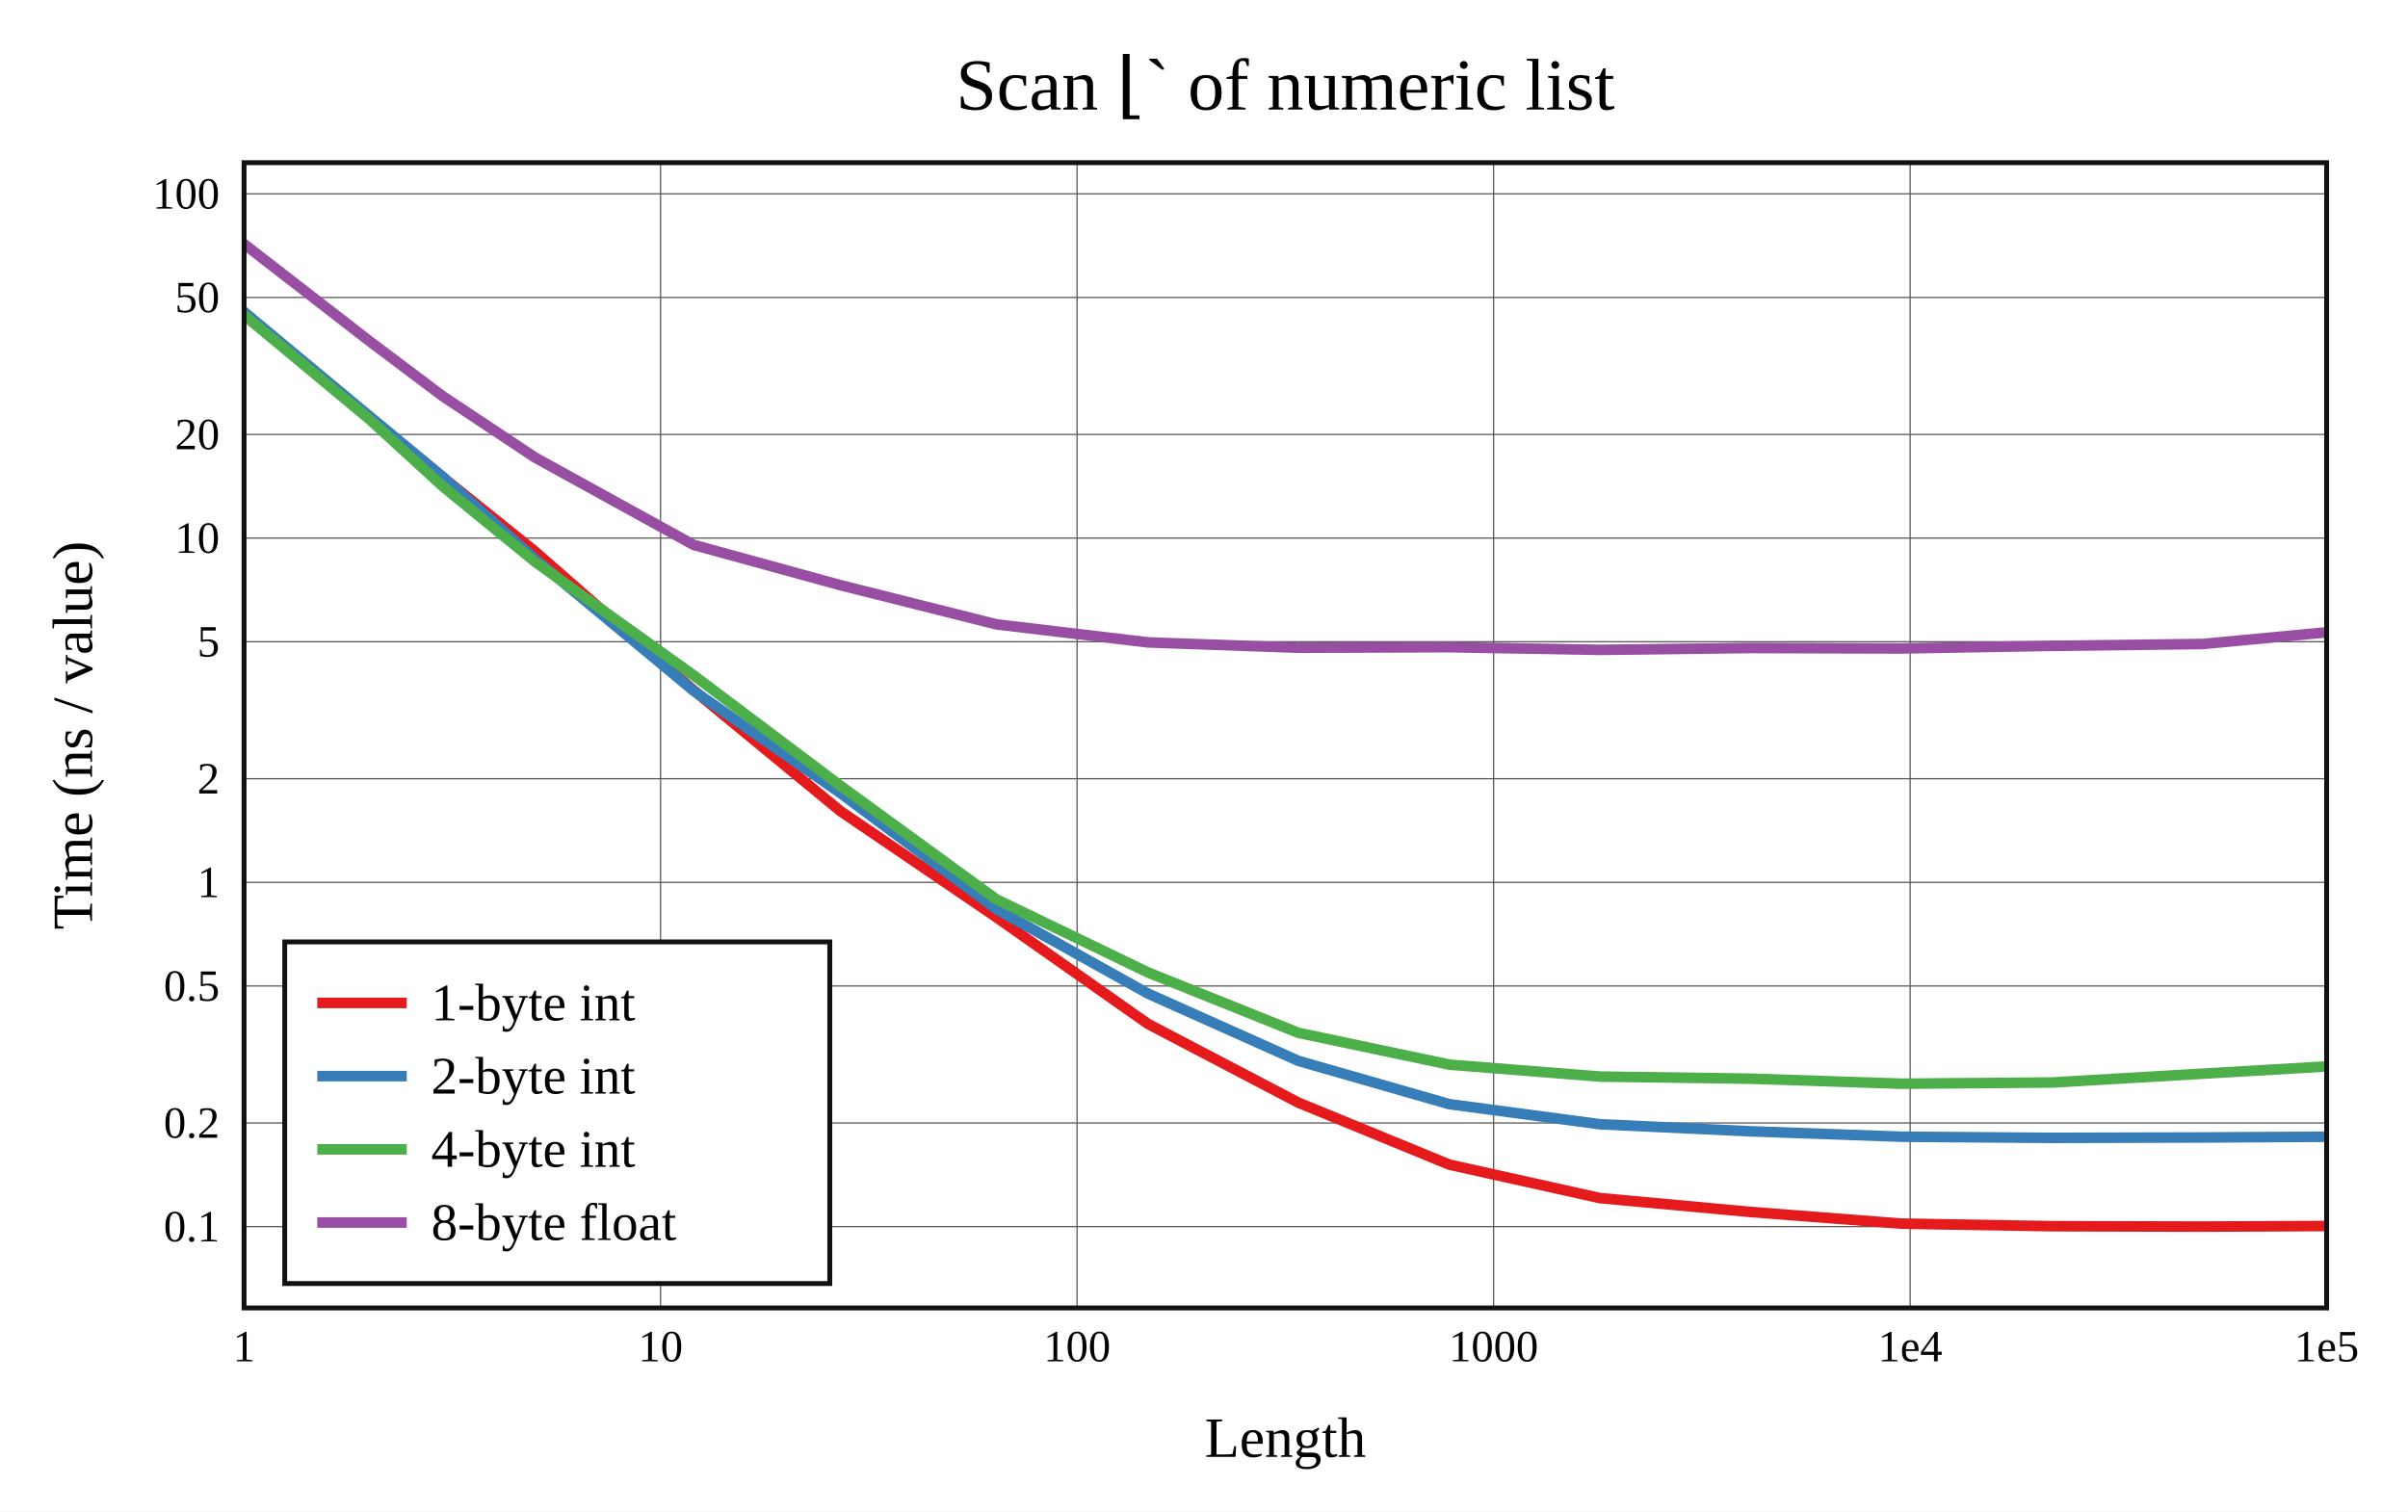
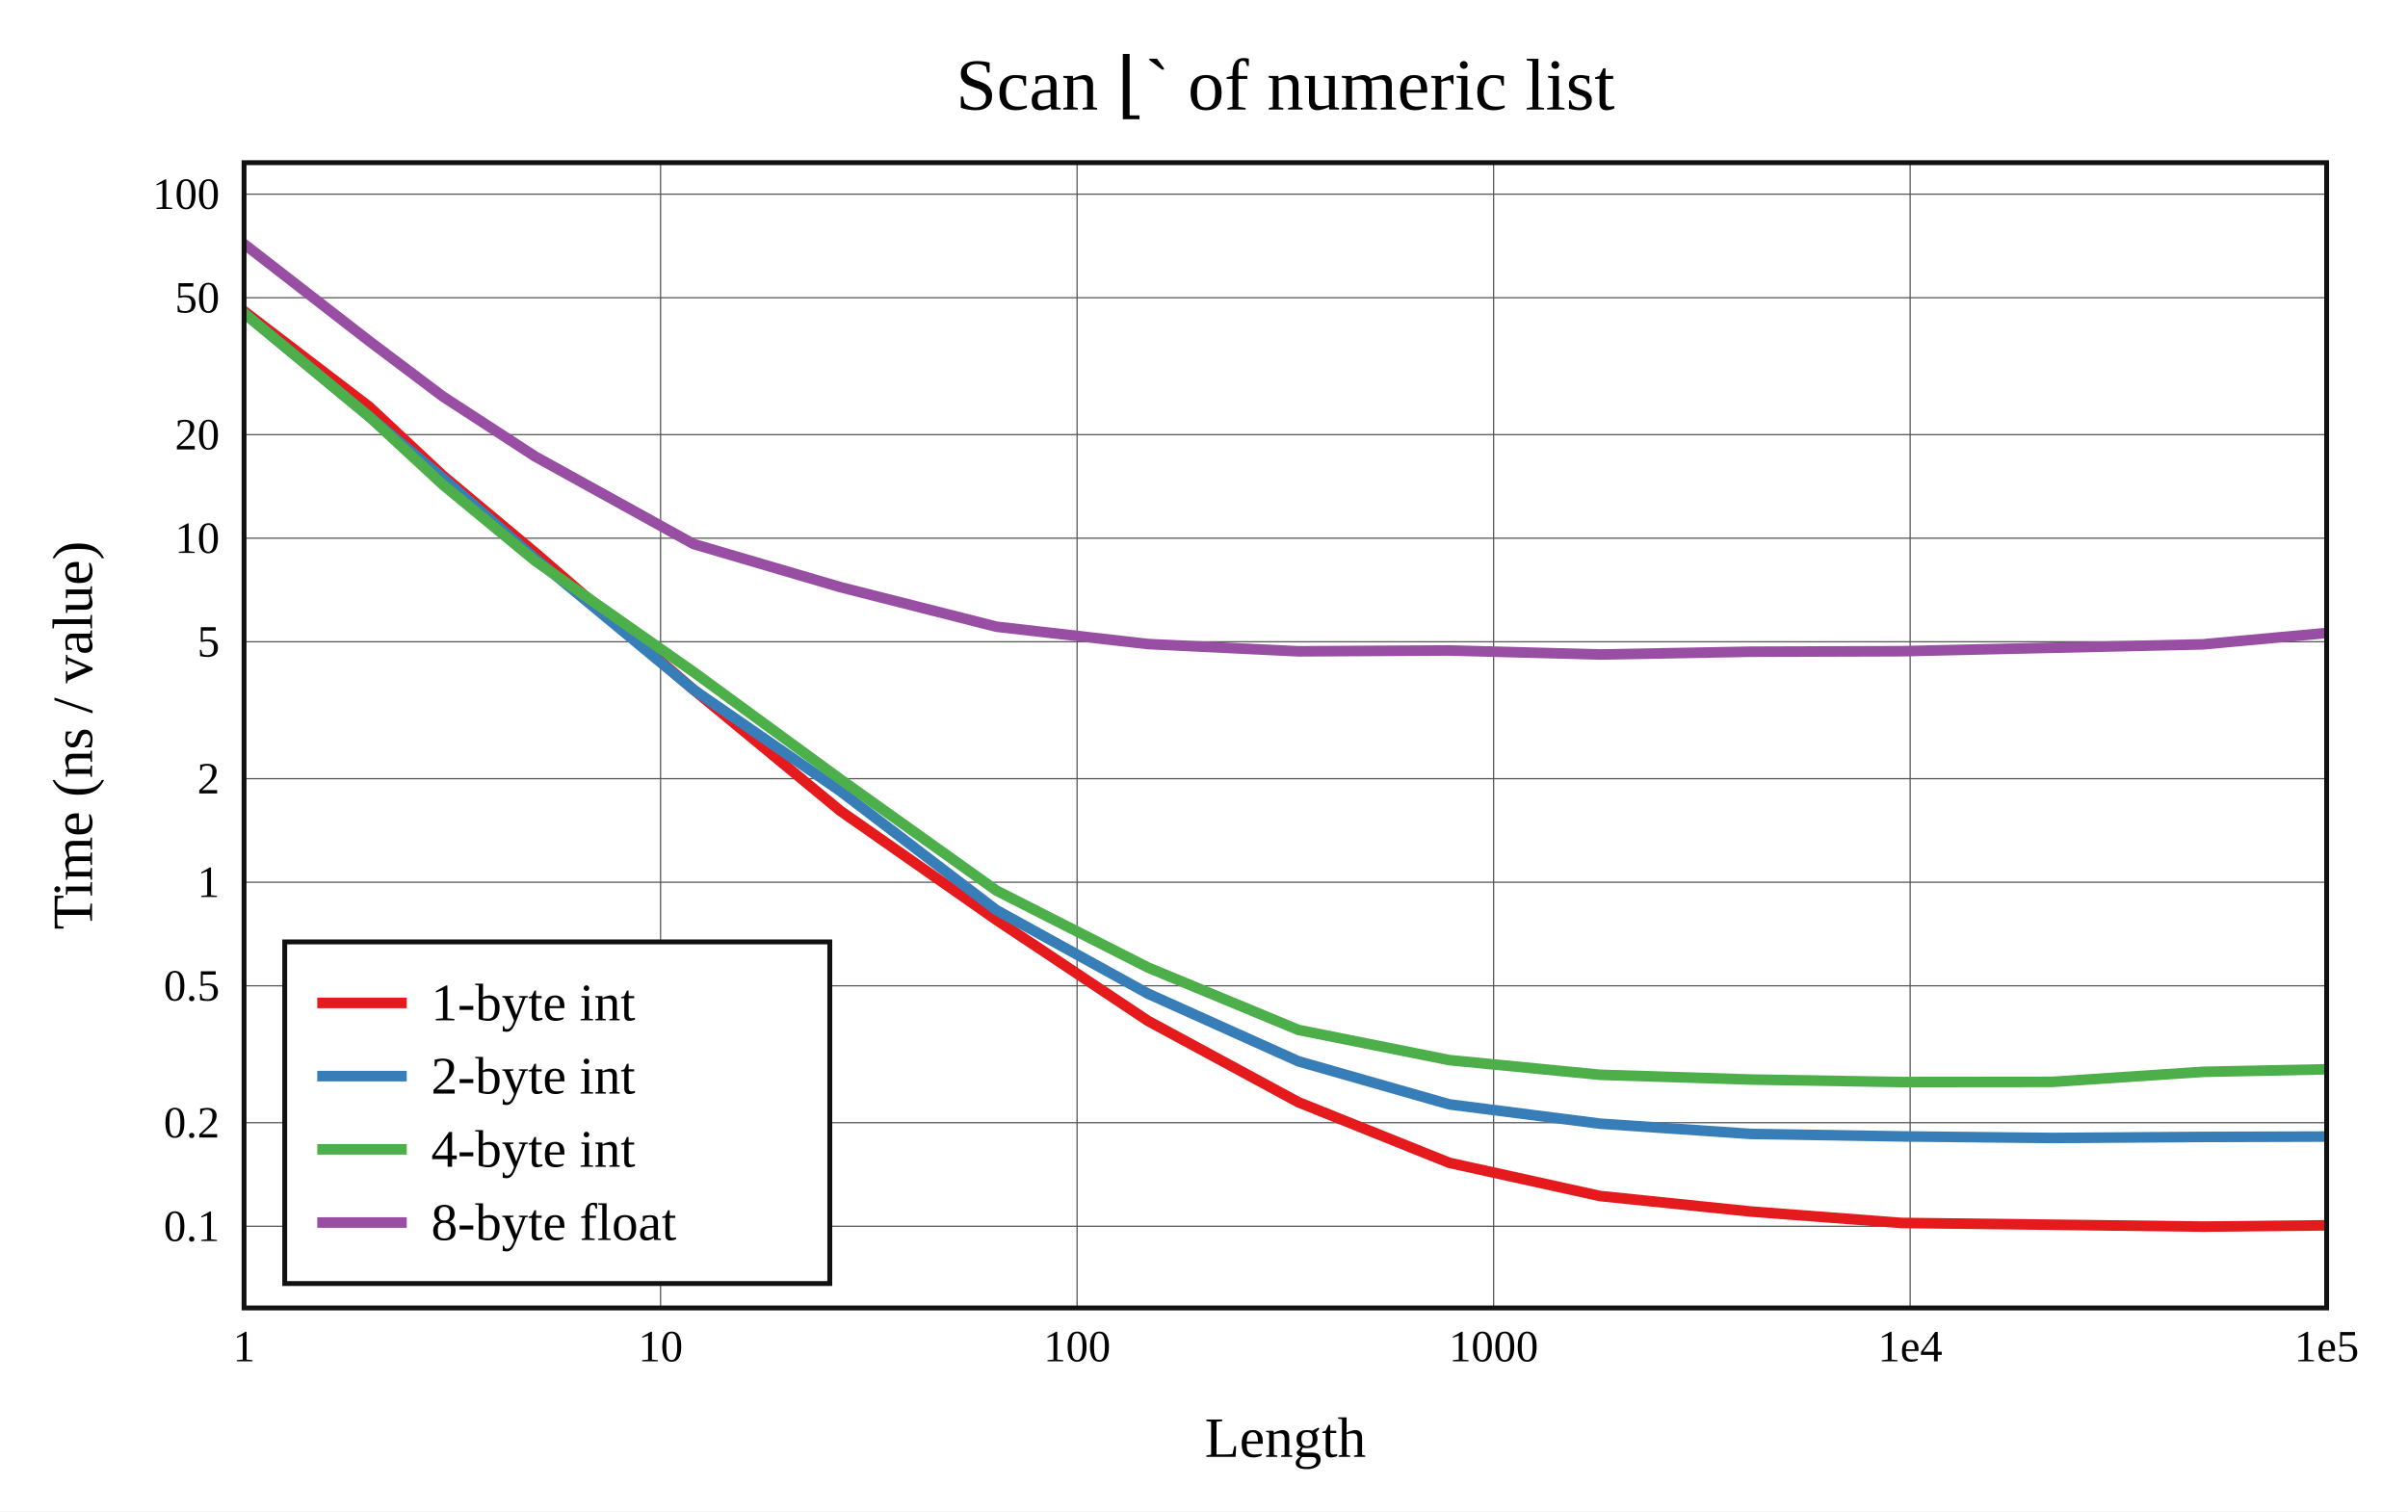
<svg xmlns="http://www.w3.org/2000/svg" viewBox="-60 -40 592 371.6" height="557.4" width="888">
  <g stroke-width="2.6" font-size="14px" text-anchor="middle">
    <defs>
      <clipPath id="clip">
        <rect x="0" y="0" width="512" height="281.6" />
      </clipPath>
    </defs>
    <rect fill="white" x="-60" y="-40" width="592" height="371.6" />
    <text dy="0.33em" font-size="18px" x="256" y="-19">Scan ⌊` of numeric list</text>
    <text dy="0.33em" x="256" y="313.6">Length</text>
    <text dy="0.33em" transform="rotate(-90)" x="-140.8" y="-42">Time (ns / value)</text>
    <g stroke-width="0.3" stroke="#555">
      <path d="M102.4 0v281.6" />
      <path d="M204.8 0v281.6" />
      <path d="M307.2 0v281.6" />
      <path d="M409.6 0v281.6" />
-       <path d="M0 261.604h512" />
-       <path d="M0 236.122h512" />
-       <path d="M0 202.437h512" />
-       <path d="M0 176.956h512" />
-       <path d="M0 151.474h512" />
-       <path d="M0 117.789h512" />
-       <path d="M0 92.307h512" />
-       <path d="M0 66.826h512" />
-       <path d="M0 33.141h512" />
-       <path d="M0 7.659h512" />
+       <path d="M0 261.519h512" />
+       <path d="M0 236.054h512" />
+       <path d="M0 202.391h512" />
+       <path d="M0 176.926h512" />
+       <path d="M0 151.461h512" />
+       <path d="M0 117.799h512" />
+       <path d="M0 92.334h512" />
+       <path d="M0 66.869h512" />
+       <path d="M0 33.206h512" />
+       <path d="M0 7.741h512" />
    </g>
    <g font-size="11px">
      <text dy="0.33em" x="0" y="291.1">1</text>
      <text dy="0.33em" x="102.4" y="291.1">10</text>
      <text dy="0.33em" x="204.8" y="291.1">100</text>
      <text dy="0.33em" x="307.2" y="291.1">1000</text>
      <text dy="0.33em" x="409.6" y="291.1">1e4</text>
      <text dy="0.33em" x="512" y="291.1">1e5</text>
      <g text-anchor="end">
-         <text dy="0.33em" x="-6" y="261.604">0.1</text>
-         <text dy="0.33em" x="-6" y="236.122">0.2</text>
-         <text dy="0.33em" x="-6" y="202.437">0.5</text>
-         <text dy="0.33em" x="-6" y="176.956">1</text>
-         <text dy="0.33em" x="-6" y="151.474">2</text>
-         <text dy="0.33em" x="-6" y="117.789">5</text>
-         <text dy="0.33em" x="-6" y="92.307">10</text>
-         <text dy="0.33em" x="-6" y="66.826">20</text>
-         <text dy="0.33em" x="-6" y="33.141">50</text>
-         <text dy="0.33em" x="-6" y="7.659">100</text>
+         <text dy="0.33em" x="-6" y="261.519">0.1</text>
+         <text dy="0.33em" x="-6" y="236.054">0.2</text>
+         <text dy="0.33em" x="-6" y="202.391">0.5</text>
+         <text dy="0.33em" x="-6" y="176.926">1</text>
+         <text dy="0.33em" x="-6" y="151.461">2</text>
+         <text dy="0.33em" x="-6" y="117.799">5</text>
+         <text dy="0.33em" x="-6" y="92.334">10</text>
+         <text dy="0.33em" x="-6" y="66.869">20</text>
+         <text dy="0.33em" x="-6" y="33.206">50</text>
+         <text dy="0.33em" x="-6" y="7.741">100</text>
      </g>
    </g>
    <g clip-path="url(#clip)" fill="none" stroke-linecap="round" stroke-linejoin="round">
-       <path stroke="#e41a1c" d="M0 36.816L30.825 62.478L48.857 77.349L71.575 95.627L110.508 129.702L146.572 159.41L184.953 185.535L222.235 211.768L259.223 231.131L296.321 246.363L333.365 254.596L370.402 258.005L407.45 260.87L444.49 261.503L481.532 261.6L518.573 261.424" />
-       <path stroke="#377eb8" d="M0 36.702L30.825 62.335L48.857 77.244L71.575 97.5L110.508 129.837L146.572 154.98L184.953 183.519L222.235 204.308L259.223 220.86L296.321 231.501L333.365 236.437L370.402 238.171L407.45 239.502L444.49 239.781L481.532 239.684L518.573 239.472" />
-       <path stroke="#4daf4a" d="M0 37.481L30.825 63.101L48.857 79.59L71.575 98.162L110.508 126.036L146.572 153.164L184.953 181.128L222.235 199.113L259.223 213.963L296.321 221.776L333.365 224.712L370.402 225.232L407.45 226.465L444.49 226.168L481.532 224.001L518.573 221.837" />
-       <path stroke="#984ea3" d="M0 20L30.825 43.869L48.857 57.429L71.575 72.517L110.508 93.972L146.572 103.875L184.953 113.521L222.235 117.953L259.223 119.27L296.321 119.134L333.365 119.793L370.402 119.333L407.45 119.444L444.49 118.8L481.532 118.348L518.573 114.859" />
+       <path stroke="#e41a1c" d="M0 36.506L30.825 60.046L48.857 76.92L71.575 95.896L110.508 129.583L146.572 159.36L184.953 186.185L222.235 211.019L259.223 231.031L296.321 245.924L333.365 254.083L370.402 257.893L407.45 260.698L444.49 261.139L481.532 261.6L518.573 261.22" />
+       <path stroke="#377eb8" d="M0 36.978L30.825 62.471L48.857 77.551L71.575 97.331L110.508 129.589L146.572 154.507L184.953 183.777L222.235 204.33L259.223 220.964L296.321 231.551L333.365 236.292L370.402 238.811L407.45 239.421L444.49 239.808L481.532 239.554L518.573 239.444" />
+       <path stroke="#4daf4a" d="M0 37.017L30.825 62.495L48.857 79.163L71.575 97.92L110.508 125.231L146.572 151.589L184.953 178.963L222.235 197.902L259.223 213.247L296.321 220.665L333.365 224.27L370.402 225.435L407.45 226.054L444.49 226.016L481.532 223.551L518.573 222.787" />
+       <path stroke="#984ea3" d="M0 20L30.825 43.906L48.857 57.474L71.575 72.247L110.508 93.763L146.572 104.362L184.953 114.093L222.235 118.362L259.223 120.15L296.321 119.94L333.365 120.93L370.402 120.243L407.45 120.125L444.49 119.275L481.532 118.438L518.573 115.038" />
    </g>
    <rect stroke-width="1.2" stroke="#111" fill="none" x="0" y="0" width="512" height="281.6" />
    <g transform="translate(10,191.6)" text-anchor="start" font-size="13px">
      <rect stroke-width="1.2" stroke="#111" fill="white" x="0" y="0" width="134" height="84" />
      <path stroke="#e41a1c" d="M8 15h22" />
      <path stroke="#377eb8" d="M8 33h22" />
      <path stroke="#4daf4a" d="M8 51h22" />
      <path stroke="#984ea3" d="M8 69h22" />
      <text dy="0.33em" x="36" y="15">1-byte int</text>
      <text dy="0.33em" x="36" y="33">2-byte int</text>
      <text dy="0.33em" x="36" y="51">4-byte int</text>
      <text dy="0.33em" x="36" y="69">8-byte float</text>
    </g>
  </g>
</svg>
